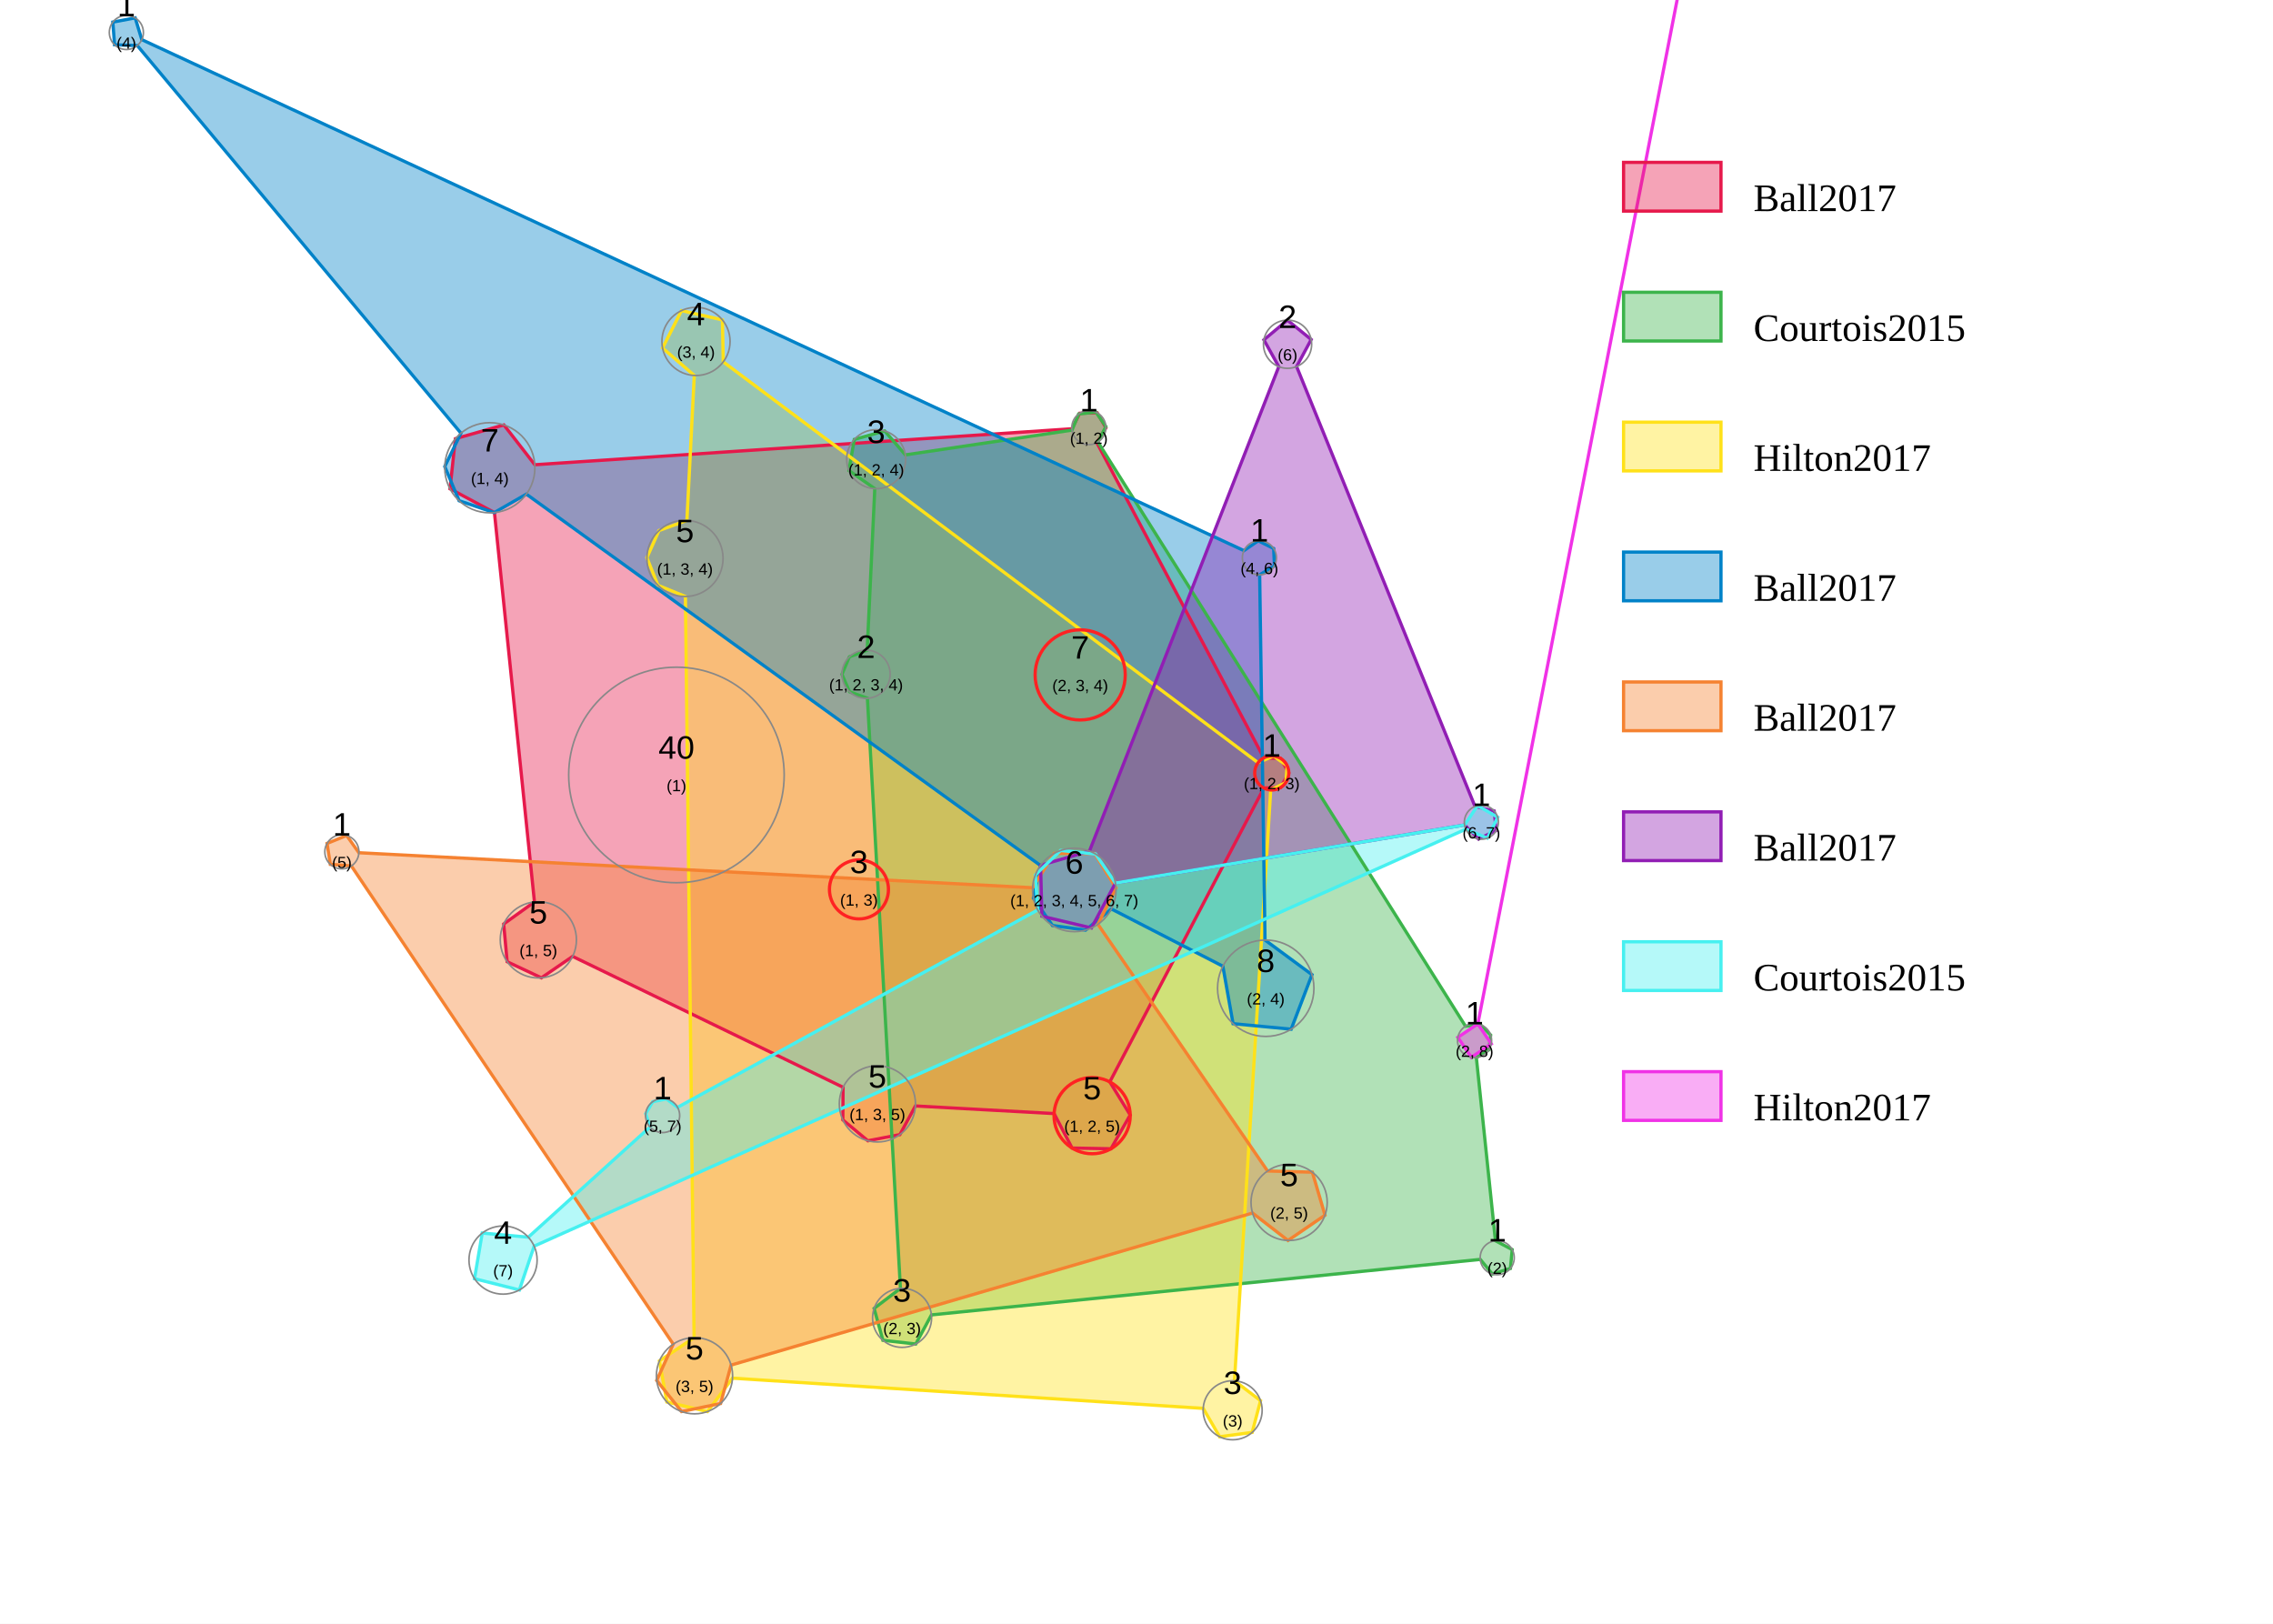
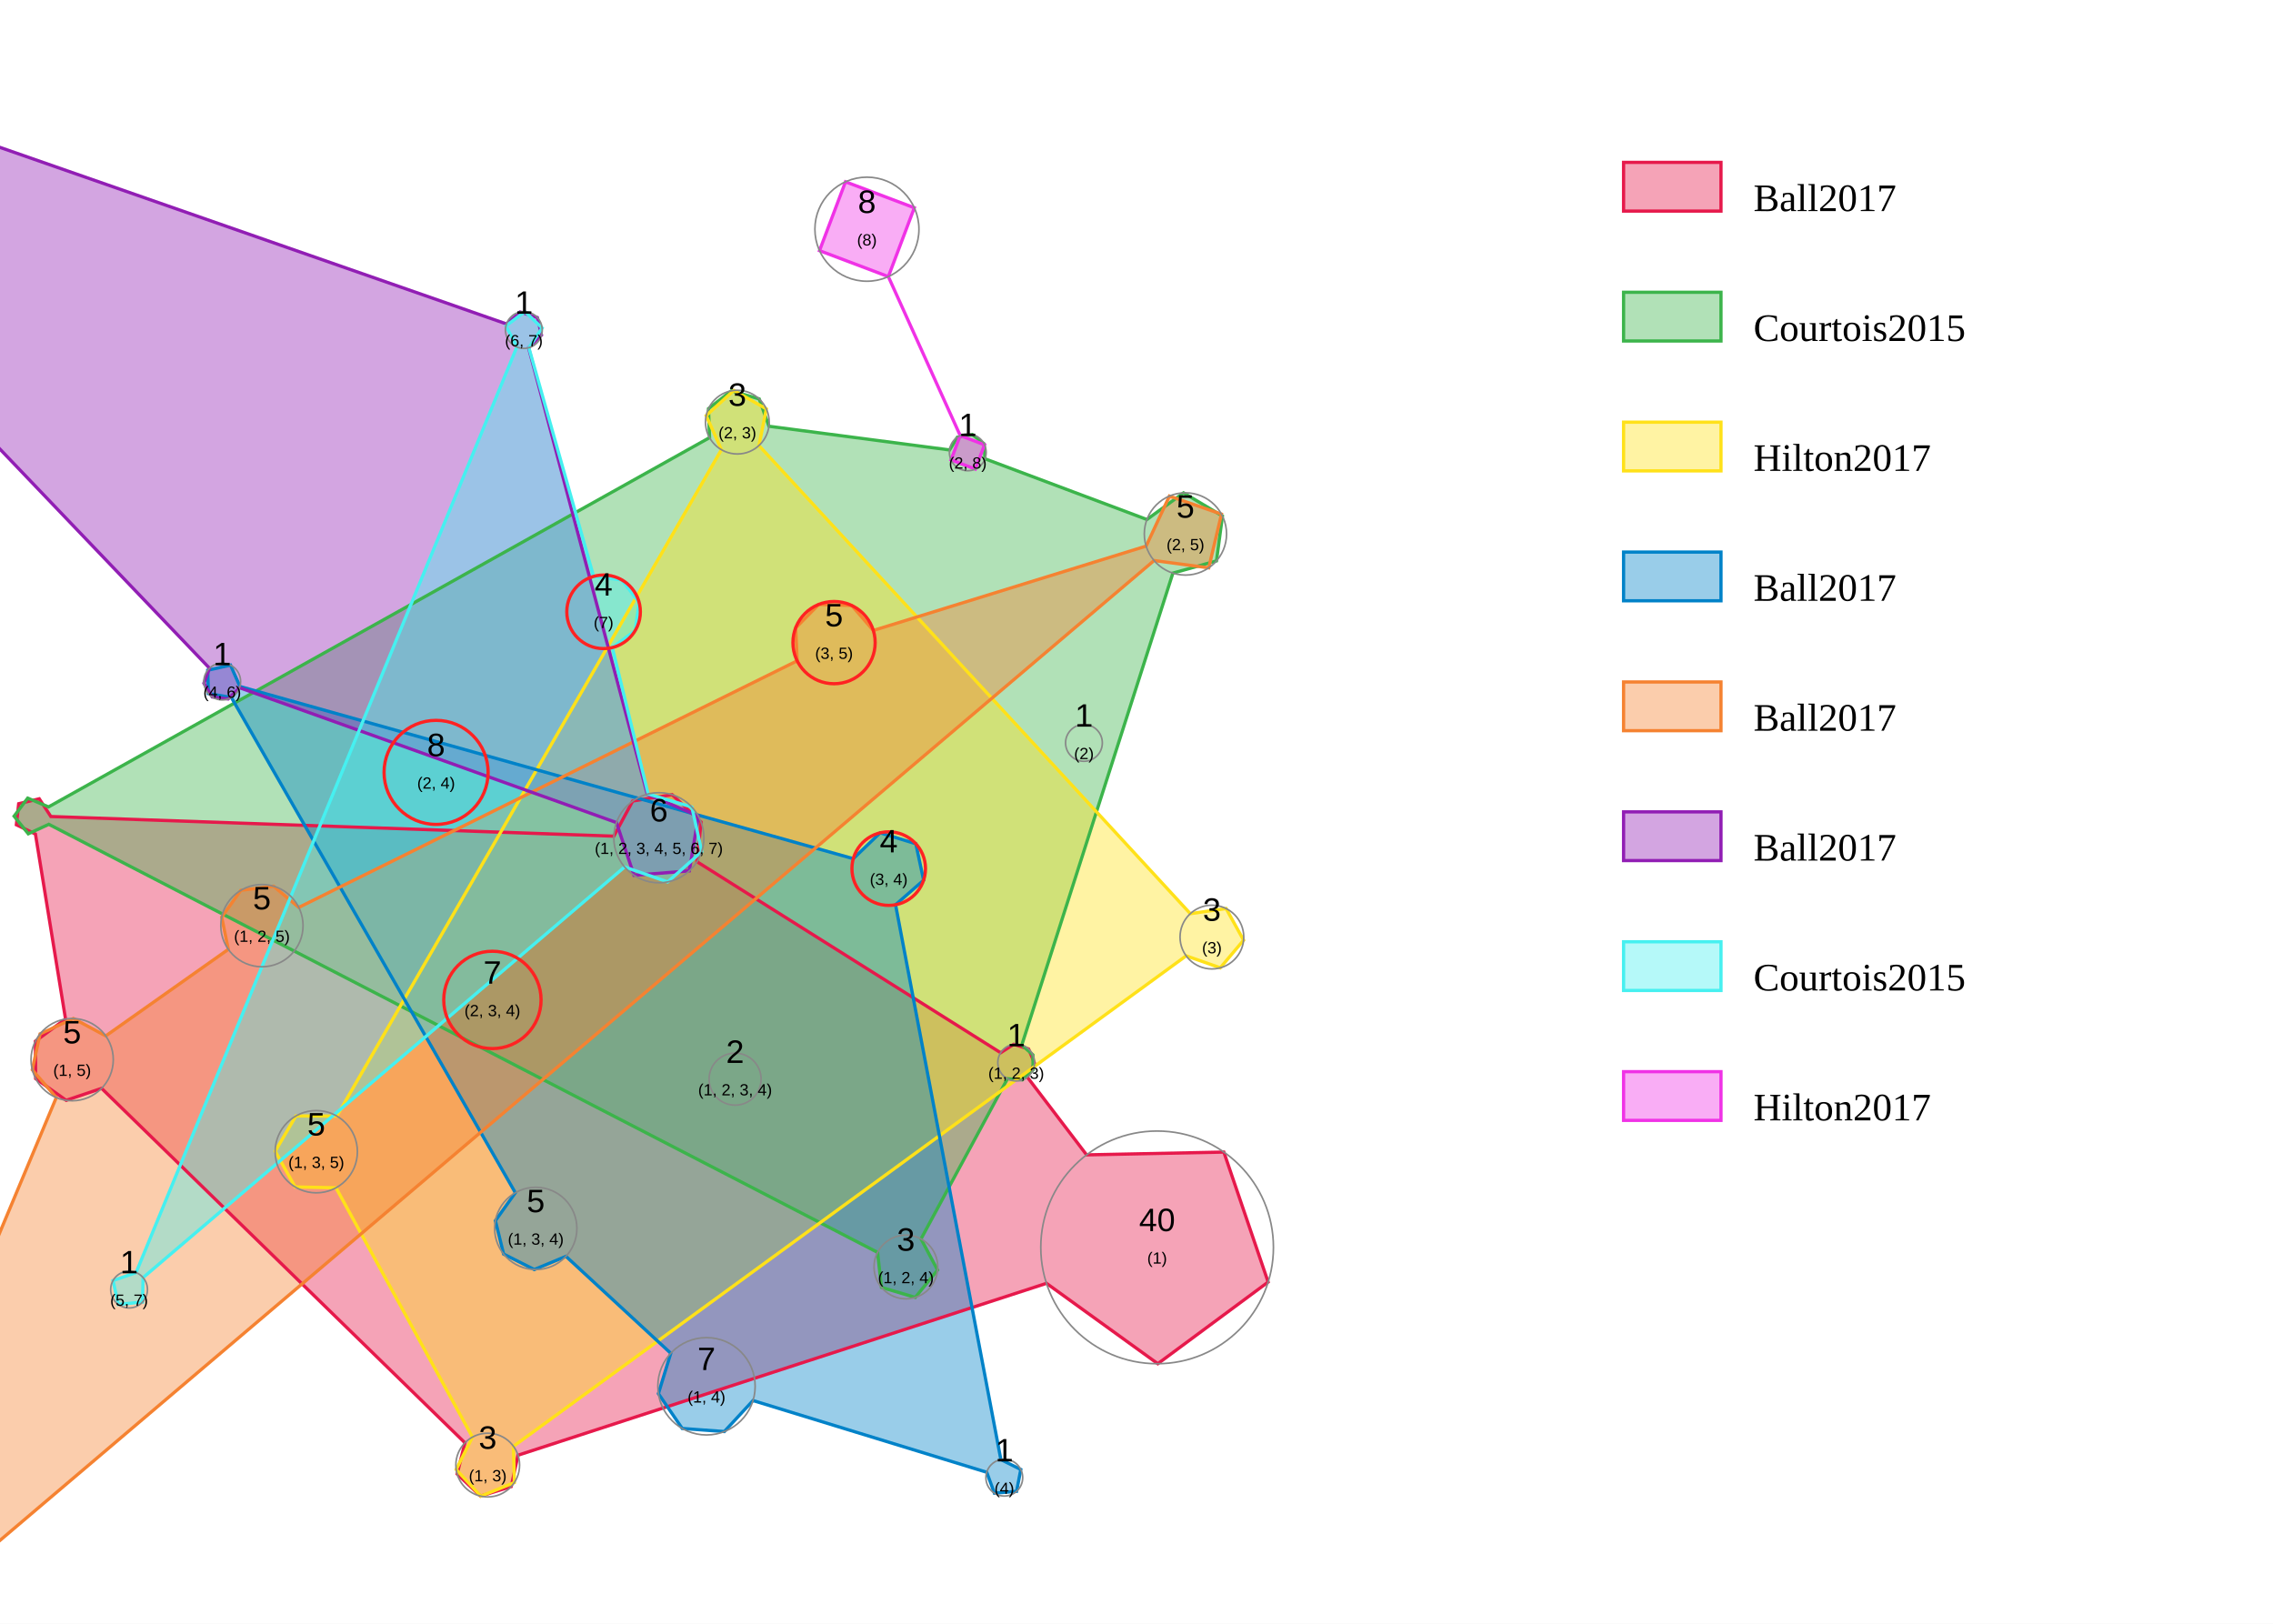
<svg xmlns="http://www.w3.org/2000/svg" xmlns:xlink="http://www.w3.org/1999/xlink" width="700" height="500">
  <defs>
    <style type="text/css">
  .borderLine {
	   stroke: none;
	   fill-opacity: 0.4;
  }
  .outLine {
	   stroke-width: 1;
	   fill: none;
  }
  .circle {
	   stroke: #888888;
	   stroke-width: 0.5;
	   fill: none;
    pointer-events: all;
  }
  .spcircle {
	   stroke: #FF2222;
	   stroke-width: 1;
	   fill: none;
    pointer-events: all;
  }
  .tLabel {
	   font-family: Arial;
    pointer-events: none;
	   font-size: 14px;
	   text-anchor: middle;
	   alignment-baseline: central;
  }
  .nLabel {
	   font-family: Arial;
    pointer-events: none;
	   font-size: 10px;
	   text-anchor: middle;
	   alignment-baseline: central;
  }
  .belong {
	   font-family: Arial;
    pointer-events: none;
	   font-size: 5px;
	   text-anchor: middle;
	   alignment-baseline: central;
  }
  .p0{
    stroke: none;
    fill: #e6194b;
  }
  .q0{
    fill: none;
    stroke: #e6194b;
  }
  .p1{
    stroke: none;
    fill: #3cb44b;
  }
  .q1{
    fill: none;
    stroke: #3cb44b;
  }
  .p2{
    stroke: none;
    fill: #ffe119;
  }
  .q2{
    fill: none;
    stroke: #ffe119;
  }
  .p3{
    stroke: none;
    fill: #0082c8;
  }
  .q3{
    fill: none;
    stroke: #0082c8;
  }
  .p4{
    stroke: none;
    fill: #f58231;
  }
  .q4{
    fill: none;
    stroke: #f58231;
  }
  .p5{
    stroke: none;
    fill: #911eb4;
  }
  .q5{
    fill: none;
    stroke: #911eb4;
  }
  .p6{
    stroke: none;
    fill: #46f0f0;
  }
  .q6{
    fill: none;
    stroke: #46f0f0;
  }
  .p7{
    stroke: none;
    fill: #f032e6;
  }
  .q7{
    fill: none;
    stroke: #f032e6;
  }

</style>
    <symbol id="bl0">
-       <path d="M 164.70 143.11 L 155.18 130.85 L 140.24 135.08 L 138.58 150.52 L 152.27 157.84 L 164.59 277.73 L 155.12 284.53 L 156.18 296.14 L 166.73 301.10 L 176.35 294.51 L 259.64 334.81 L 259.56 344.85 L 267.27 351.28 L 277.13 349.39 L 281.92 340.56 L 324.62 342.90 L 330.16 353.52 L 342.13 353.74 L 348.06 343.34 L 341.78 333.15 L 389.22 242.66 L 394.37 242.50 L 396.90 238.00 L 394.35 233.52 L 389.20 233.38 L 337.79 136.32 L 340.58 131.74 L 337.88 127.10 L 332.52 127.25 L 330.10 132.03 Z" />
+       <path d="M 15.66 251.43 L 12.09 245.97 L 5.75 247.49 L 5.04 253.98 L 10.91 256.83 L 20.18 313.79 L 10.90 320.61 L 10.98 332.14 L 20.37 338.82 L 31.29 335.14 L 143.18 444.28 L 140.79 453.89 L 147.97 460.69 L 157.43 457.77 L 159.53 448.10 L 322.28 395.18 L 356.56 419.93 L 390.54 394.78 L 376.90 354.76 L 334.63 355.62 L 316.39 331.69 L 318.61 327.44 L 316.77 323.01 L 312.19 321.58 L 308.16 324.17 L 214.65 265.35 L 215.91 253.13 L 206.98 244.70 L 194.85 246.66 L 189.04 257.48 Z" />
    </symbol>
    <symbol id="bl1">
-       <path d="M 267.06 200.20 L 261.58 202.26 L 259.29 207.65 L 261.63 213.02 L 267.13 215.02 L 277.30 396.74 L 269.19 402.90 L 271.90 412.72 L 282.02 413.86 L 286.85 404.90 L 455.87 387.81 L 459.58 392.31 L 465.16 390.59 L 465.70 384.79 L 460.54 382.06 L 454.66 325.65 L 458.54 323.25 L 459.07 318.72 L 455.85 315.49 L 451.32 316.00 L 338.12 136.12 L 340.57 131.34 L 337.52 126.91 L 332.18 127.49 L 330.14 132.45 L 278.82 140.07 L 272.46 132.70 L 263.09 135.31 L 261.44 144.89 L 269.40 150.48 Z" />
+       <path d="M 14.95 248.47 L 8.53 245.77 L 4.34 251.33 L 8.71 256.75 L 15.03 253.83 L 270.26 385.64 L 271.46 396.43 L 281.87 399.51 L 288.74 391.09 L 283.64 381.50 L 310.26 332.17 L 314.82 332.53 L 318.16 329.41 L 318.10 324.83 L 314.68 321.79 L 361.21 176.48 L 374.63 172.72 L 376.47 158.90 L 364.48 151.77 L 353.21 159.97 L 303.35 141.28 L 303.06 136.65 L 299.41 133.79 L 294.85 134.61 L 292.43 138.55 L 236.81 131.26 L 233.81 122.84 L 225.23 120.35 L 218.18 125.84 L 218.51 134.77 Z" />
    </symbol>
    <symbol id="bl2">
-       <path d="M 211.54 160.24 L 202.94 163.37 L 199.21 171.73 L 202.61 180.22 L 211.08 183.69 L 213.75 411.90 L 203.08 419.06 L 205.37 431.71 L 217.88 434.66 L 225.59 424.38 L 370.54 433.68 L 375.61 442.42 L 385.62 441.08 L 388.20 431.31 L 380.17 425.19 L 391.33 243.25 L 395.99 240.97 L 396.42 235.81 L 392.20 232.80 L 387.45 234.87 L 222.74 111.43 L 222.48 98.51 L 209.88 95.64 L 204.04 107.16 L 213.81 115.62 Z" />
+       <path d="M 103.73 343.67 L 91.13 343.64 L 84.74 354.50 L 90.88 365.50 L 103.48 365.76 L 145.49 442.53 L 140.49 452.51 L 148.06 460.71 L 158.41 456.52 L 158.13 445.36 L 365.29 294.33 L 375.80 298.02 L 382.98 289.51 L 377.59 279.77 L 366.57 281.34 L 233.73 137.20 L 236.01 125.92 L 226.00 120.23 L 217.48 127.97 L 222.17 138.48 Z" />
    </symbol>
    <symbol id="bl3">
-       <path d="M 43.67 12.21 L 41.63 5.51 L 34.75 6.81 L 35.28 13.79 L 42.28 14.03 L 141.95 133.38 L 136.97 143.66 L 141.38 154.19 L 152.20 157.85 L 162.10 152.16 L 320.42 266.51 L 318.24 276.55 L 324.12 284.99 L 334.31 286.41 L 342.27 279.90 L 376.60 297.53 L 379.74 315.22 L 397.63 316.92 L 404.04 300.13 L 389.58 289.47 L 387.93 177.00 L 392.48 174.23 L 392.25 168.90 L 387.48 166.52 L 383.09 169.55 Z" />
+       <path d="M 73.89 211.39 L 70.99 204.81 L 63.97 206.38 L 64.16 213.57 L 71.25 214.78 L 158.70 367.28 L 152.56 375.89 L 155.09 386.16 L 164.53 390.93 L 174.30 386.87 L 206.57 416.71 L 202.76 429.14 L 210.10 439.87 L 223.07 440.82 L 231.90 431.27 L 303.87 453.35 L 306.24 459.79 L 313.07 459.23 L 314.37 452.50 L 308.23 449.45 L 275.80 278.60 L 284.44 271.04 L 282.04 259.81 L 271.06 256.45 L 262.78 264.41 Z" />
    </symbol>
    <symbol id="bl4">
-       <path d="M 110.52 262.58 L 106.75 257.27 L 100.72 259.72 L 101.72 266.16 L 108.21 266.66 L 207.33 413.90 L 202.24 425.07 L 209.89 434.66 L 221.91 432.19 L 225.15 420.35 L 385.74 373.53 L 396.66 381.98 L 408.05 374.19 L 404.15 360.95 L 390.35 360.58 L 338.12 284.62 L 343.68 273.44 L 337.11 262.82 L 324.63 262.78 L 318.00 273.36 Z" />
+       <path d="M -59.46 521.44 L -66.58 523.88 L -64.99 531.23 L -57.50 530.52 L -57.33 523.00 L 355.41 172.61 L 372.25 174.85 L 376.17 158.32 L 360.13 152.76 L 352.97 168.16 L 268.95 194.14 L 262.31 186.45 L 252.16 186.12 L 245.03 193.35 L 245.50 203.49 L 92.01 279.42 L 84.25 272.89 L 74.18 274.15 L 68.27 282.40 L 70.31 292.34 L 32.57 318.99 L 22.61 313.63 L 12.34 318.37 L 9.94 329.42 L 17.33 337.98 Z" />
    </symbol>
    <symbol id="bl5">
-       <path d="M 335.52 262.06 L 320.46 266.45 L 320.86 282.13 L 336.12 285.75 L 343.52 271.92 L 451.04 254.04 L 455.31 258.35 L 460.79 255.74 L 460.15 249.71 L 454.24 248.32 L 399.31 112.87 L 403.80 104.55 L 396.47 98.58 L 389.23 104.65 L 393.82 112.91 Z" />
+       <path d="M -125.73 1.57 L -129.79 -8.27 L -140.03 -5.40 L -138.39 5.11 L -127.76 4.72 L 64.52 205.77 L 62.79 210.39 L 65.35 214.61 L 70.25 215.23 L 73.77 211.77 L 189.84 253.29 L 195.24 269.53 L 212.29 268.17 L 215.07 251.29 L 199.34 244.55 L 162.78 107.09 L 166.77 103.19 L 165.48 97.77 L 160.17 96.07 L 155.98 99.75 Z" />
    </symbol>
    <symbol id="bl6">
-       <path d="M 162.70 380.97 L 148.51 379.70 L 146.13 393.75 L 159.95 397.22 L 164.50 383.72 L 451.43 255.32 L 458.05 258.09 L 461.24 251.66 L 455.03 248.07 L 451.04 254.04 L 343.52 271.92 L 337.41 262.98 L 326.64 261.88 L 318.85 269.40 L 319.57 280.21 L 208.67 340.98 L 205.24 338.39 L 201.02 339.23 L 198.85 342.94 L 200.18 347.03 Z" />
+       <path d="M 41.91 391.86 L 34.81 394.33 L 36.43 401.68 L 43.91 400.94 L 44.06 393.42 L 192.35 266.97 L 205.62 271.57 L 216.11 262.23 L 213.06 248.51 L 199.61 244.49 L 188.57 199.40 L 195.62 194.19 L 196.83 185.51 L 191.50 178.56 L 182.80 177.50 L 162.87 107.07 L 166.96 101.00 L 161.65 95.96 L 155.81 100.36 L 159.17 106.86 Z" />
    </symbol>
    <symbol id="bl7">
-       <path d="M 455.12 315.29 L 448.96 319.43 L 453.11 325.59 L 459.26 321.44 L 455.12 315.29 L 524.62 -41.80 L 542.02 -53.53 L 530.29 -70.94 L 512.89 -59.20 L 524.62 -41.80 Z" />
+       <path d="M 273.58 85.18 L 281.58 63.98 L 260.38 55.98 L 252.38 77.18 L 273.58 85.18 L 295.71 134.13 L 292.88 141.62 L 300.38 144.45 L 303.20 136.96 L 295.71 134.13 Z" />
    </symbol>
  </defs>
  <rect width="700" height="500" style="fill:#fff;stroke-width:0" />
  <use class="p0 borderLine" xlink:href="#bl0" />
  <use class="p1 borderLine" xlink:href="#bl1" />
  <use class="p2 borderLine" xlink:href="#bl2" />
  <use class="p3 borderLine" xlink:href="#bl3" />
  <use class="p4 borderLine" xlink:href="#bl4" />
  <use class="p5 borderLine" xlink:href="#bl5" />
  <use class="p6 borderLine" xlink:href="#bl6" />
  <use class="p7 borderLine" xlink:href="#bl7" />
  <use class="q0 outLine" xlink:href="#bl0" />
  <use class="q1 outLine" xlink:href="#bl1" />
  <use class="q2 outLine" xlink:href="#bl2" />
  <use class="q3 outLine" xlink:href="#bl3" />
  <use class="q4 outLine" xlink:href="#bl4" />
  <use class="q5 outLine" xlink:href="#bl5" />
  <use class="q6 outLine" xlink:href="#bl6" />
  <use class="q7 outLine" xlink:href="#bl7" />
-   <circle class="circle" cx="208.317" cy="238.633" r="33.184" />
-   <text class="tLabel" x="208.32" y="218.63" />
-   <text class="nLabel" x="208.32" y="233.63">40</text>
-   <text class="belong" x="208.32" y="243.63">(1)</text>
-   <circle class="circle" cx="335.33" cy="131.682" r="5.247" />
-   <text class="tLabel" x="335.33" y="111.68" />
-   <text class="nLabel" x="335.33" y="126.68">1</text>
-   <text class="belong" x="335.33" y="136.68">(1, 2)</text>
-   <circle class="spcircle" cx="391.653" cy="238.014" r="5.247" />
-   <text class="tLabel" x="391.65" y="218.01" />
-   <text class="nLabel" x="391.65" y="233.01">1</text>
-   <text class="belong" x="391.65" y="243.01">(1, 2, 3)</text>
-   <circle class="circle" cx="266.713" cy="207.614" r="7.42" />
-   <text class="tLabel" x="266.71" y="187.61" />
-   <text class="nLabel" x="266.71" y="202.61">2</text>
-   <text class="belong" x="266.71" y="212.61">(1, 2, 3, 4)</text>
-   <circle class="circle" cx="330.839" cy="274.031" r="12.852" />
-   <text class="tLabel" x="330.84" y="254.03" />
-   <text class="nLabel" x="330.84" y="269.03">6</text>
-   <text class="belong" x="330.84" y="279.03">(1, 2, 3, 4, 5, 6, 7)</text>
-   <circle class="circle" cx="461.085" cy="387.282" r="5.247" />
-   <text class="tLabel" x="461.09" y="367.28" />
-   <text class="nLabel" x="461.09" y="382.28">1</text>
-   <text class="belong" x="461.09" y="392.28">(2)</text>
-   <circle class="circle" cx="277.805" cy="405.811" r="9.088" />
-   <text class="tLabel" x="277.80" y="385.81" />
-   <text class="nLabel" x="277.80" y="400.81">3</text>
-   <text class="belong" x="277.80" y="410.81">(2, 3)</text>
-   <circle class="spcircle" cx="332.656" cy="207.819" r="13.882" />
-   <text class="tLabel" x="332.66" y="187.82" />
-   <text class="nLabel" x="332.66" y="202.82">7</text>
-   <text class="belong" x="332.66" y="212.82">(2, 3, 4)</text>
-   <circle class="circle" cx="389.803" cy="304.309" r="14.841" />
-   <text class="tLabel" x="389.80" y="284.31" />
-   <text class="nLabel" x="389.80" y="299.31">8</text>
-   <text class="belong" x="389.80" y="309.31">(2, 4)</text>
-   <circle class="circle" cx="397" cy="370.249" r="11.732" />
-   <text class="tLabel" x="397.00" y="350.25" />
-   <text class="nLabel" x="397.00" y="365.25">5</text>
-   <text class="belong" x="397.00" y="375.25">(2, 5)</text>
-   <circle class="circle" cx="454.113" cy="320.436" r="5.247" />
-   <text class="tLabel" x="454.11" y="300.44" />
-   <text class="nLabel" x="454.11" y="315.44">1</text>
-   <text class="belong" x="454.11" y="325.44">(2, 8)</text>
-   <circle class="circle" cx="379.608" cy="434.264" r="9.088" />
-   <text class="tLabel" x="379.61" y="414.26" />
-   <text class="nLabel" x="379.61" y="429.26">3</text>
-   <text class="belong" x="379.61" y="439.26">(3)</text>
-   <circle class="spcircle" cx="264.526" cy="273.875" r="9.088" />
-   <text class="tLabel" x="264.53" y="253.87" />
-   <text class="nLabel" x="264.53" y="268.87">3</text>
-   <text class="belong" x="264.53" y="278.87">(1, 3)</text>
-   <circle class="circle" cx="210.943" cy="171.955" r="11.732" />
-   <text class="tLabel" x="210.94" y="151.95" />
-   <text class="nLabel" x="210.94" y="166.95">5</text>
-   <text class="belong" x="210.94" y="176.95">(1, 3, 4)</text>
-   <circle class="circle" cx="214.34" cy="105.138" r="10.494" />
-   <text class="tLabel" x="214.34" y="85.14" />
-   <text class="nLabel" x="214.34" y="100.14">4</text>
-   <text class="belong" x="214.34" y="110.14">(3, 4)</text>
-   <circle class="circle" cx="213.884" cy="423.631" r="11.732" />
-   <text class="tLabel" x="213.88" y="403.63" />
-   <text class="nLabel" x="213.88" y="418.63">5</text>
-   <text class="belong" x="213.88" y="428.63">(3, 5)</text>
-   <circle class="circle" cx="270.203" cy="339.921" r="11.732" />
-   <text class="tLabel" x="270.20" y="319.92" />
-   <text class="nLabel" x="270.20" y="334.92">5</text>
-   <text class="belong" x="270.20" y="344.92">(1, 3, 5)</text>
-   <circle class="circle" cx="38.915" cy="10" r="5.247" />
-   <text class="tLabel" x="38.91" y="-10.00" />
-   <text class="nLabel" x="38.91" y="5.00">1</text>
-   <text class="belong" x="38.91" y="15.00">(4)</text>
-   <circle class="circle" cx="150.849" cy="144.036" r="13.882" />
-   <text class="tLabel" x="150.85" y="124.04" />
-   <text class="nLabel" x="150.85" y="139.04">7</text>
-   <text class="belong" x="150.85" y="149.04">(1, 4)</text>
-   <circle class="circle" cx="269.828" cy="141.403" r="9.088" />
-   <text class="tLabel" x="269.83" y="121.40" />
-   <text class="nLabel" x="269.83" y="136.40">3</text>
-   <text class="belong" x="269.83" y="146.40">(1, 2, 4)</text>
-   <circle class="circle" cx="387.848" cy="171.757" r="5.247" />
-   <text class="tLabel" x="387.85" y="151.76" />
-   <text class="nLabel" x="387.85" y="166.76">1</text>
-   <text class="belong" x="387.85" y="176.76">(4, 6)</text>
-   <circle class="circle" cx="105.283" cy="262.305" r="5.247" />
-   <text class="tLabel" x="105.28" y="242.30" />
-   <text class="nLabel" x="105.28" y="257.30">1</text>
-   <text class="belong" x="105.28" y="267.30">(5)</text>
-   <circle class="circle" cx="165.79" cy="289.405" r="11.732" />
-   <text class="tLabel" x="165.79" y="269.40" />
-   <text class="nLabel" x="165.79" y="284.40">5</text>
-   <text class="belong" x="165.79" y="294.40">(1, 5)</text>
-   <circle class="spcircle" cx="336.334" cy="343.543" r="11.732" />
-   <text class="tLabel" x="336.33" y="323.54" />
-   <text class="nLabel" x="336.33" y="338.54">5</text>
-   <text class="belong" x="336.33" y="348.54">(1, 2, 5)</text>
-   <circle class="circle" cx="204.065" cy="343.505" r="5.247" />
-   <text class="tLabel" x="204.06" y="323.51" />
-   <text class="nLabel" x="204.06" y="338.51">1</text>
-   <text class="belong" x="204.06" y="348.51">(5, 7)</text>
-   <circle class="circle" cx="396.521" cy="105.998" r="7.42" />
-   <text class="tLabel" x="396.52" y="86.00" />
-   <text class="nLabel" x="396.52" y="101.00">2</text>
-   <text class="belong" x="396.52" y="111.00">(6)</text>
-   <circle class="circle" cx="456.215" cy="253.178" r="5.247" />
-   <text class="tLabel" x="456.22" y="233.18" />
-   <text class="nLabel" x="456.22" y="248.18">1</text>
-   <text class="belong" x="456.22" y="258.18">(6, 7)</text>
-   <circle class="circle" cx="154.921" cy="388.011" r="10.494" />
-   <text class="tLabel" x="154.92" y="368.01" />
-   <text class="nLabel" x="154.92" y="383.01">4</text>
-   <text class="belong" x="154.92" y="393.01">(7)</text>
+   <circle class="circle" cx="356.348" cy="384.105" r="35.824" />
+   <text class="tLabel" x="356.35" y="364.11" />
+   <text class="nLabel" x="356.35" y="379.11">40</text>
+   <text class="belong" x="356.35" y="389.11">(1)</text>
+   <circle class="circle" cx="312.952" cy="327.189" r="5.664" />
+   <text class="tLabel" x="312.95" y="307.19" />
+   <text class="nLabel" x="312.95" y="322.19">1</text>
+   <text class="belong" x="312.95" y="332.19">(1, 2, 3)</text>
+   <circle class="circle" cx="226.38" cy="332.3" r="8.01" />
+   <text class="tLabel" x="226.38" y="312.30" />
+   <text class="nLabel" x="226.38" y="327.30">2</text>
+   <text class="belong" x="226.38" y="337.30">(1, 2, 3, 4)</text>
+   <circle class="circle" cx="202.903" cy="257.962" r="13.874" />
+   <text class="tLabel" x="202.90" y="237.96" />
+   <text class="nLabel" x="202.90" y="252.96">6</text>
+   <text class="belong" x="202.90" y="262.96">(1, 2, 3, 4, 5, 6, 7)</text>
+   <circle class="circle" cx="333.816" cy="228.761" r="5.664" />
+   <text class="tLabel" x="333.82" y="208.76" />
+   <text class="nLabel" x="333.82" y="223.76">1</text>
+   <text class="belong" x="333.82" y="233.76">(2)</text>
+   <circle class="circle" cx="227.078" cy="129.983" r="9.811" />
+   <text class="tLabel" x="227.08" y="109.98" />
+   <text class="nLabel" x="227.08" y="124.98">3</text>
+   <text class="belong" x="227.08" y="134.98">(2, 3)</text>
+   <circle class="spcircle" cx="151.642" cy="307.905" r="14.986" />
+   <text class="tLabel" x="151.64" y="287.91" />
+   <text class="nLabel" x="151.64" y="302.91">7</text>
+   <text class="belong" x="151.64" y="312.91">(2, 3, 4)</text>
+   <circle class="spcircle" cx="134.296" cy="237.839" r="16.021" />
+   <text class="tLabel" x="134.30" y="217.84" />
+   <text class="nLabel" x="134.30" y="232.84">8</text>
+   <text class="belong" x="134.30" y="242.84">(2, 4)</text>
+   <circle class="circle" cx="365.069" cy="164.418" r="12.666" />
+   <text class="tLabel" x="365.07" y="144.42" />
+   <text class="nLabel" x="365.07" y="159.42">5</text>
+   <text class="belong" x="365.07" y="169.42">(2, 5)</text>
+   <circle class="circle" cx="298.042" cy="139.289" r="5.664" />
+   <text class="tLabel" x="298.04" y="119.29" />
+   <text class="nLabel" x="298.04" y="134.29">1</text>
+   <text class="belong" x="298.04" y="144.29">(2, 8)</text>
+   <circle class="circle" cx="373.219" cy="288.553" r="9.811" />
+   <text class="tLabel" x="373.22" y="268.55" />
+   <text class="nLabel" x="373.22" y="283.55">3</text>
+   <text class="belong" x="373.22" y="293.55">(3)</text>
+   <circle class="circle" cx="150.202" cy="451.135" r="9.811" />
+   <text class="tLabel" x="150.20" y="431.13" />
+   <text class="nLabel" x="150.20" y="446.13">3</text>
+   <text class="belong" x="150.20" y="456.13">(1, 3)</text>
+   <circle class="circle" cx="164.996" cy="378.27" r="12.666" />
+   <text class="tLabel" x="165.00" y="358.27" />
+   <text class="nLabel" x="165.00" y="373.27">5</text>
+   <text class="belong" x="165.00" y="383.27">(1, 3, 4)</text>
+   <circle class="spcircle" cx="273.691" cy="267.469" r="11.329" />
+   <text class="tLabel" x="273.69" y="247.47" />
+   <text class="nLabel" x="273.69" y="262.47">4</text>
+   <text class="belong" x="273.69" y="272.47">(3, 4)</text>
+   <circle class="spcircle" cx="256.854" cy="197.879" r="12.666" />
+   <text class="tLabel" x="256.85" y="177.88" />
+   <text class="nLabel" x="256.85" y="192.88">5</text>
+   <text class="belong" x="256.85" y="202.88">(3, 5)</text>
+   <circle class="circle" cx="97.401" cy="354.644" r="12.666" />
+   <text class="tLabel" x="97.40" y="334.64" />
+   <text class="nLabel" x="97.40" y="349.64">5</text>
+   <text class="belong" x="97.40" y="359.64">(1, 3, 5)</text>
+   <circle class="circle" cx="309.289" cy="455.014" r="5.664" />
+   <text class="tLabel" x="309.29" y="435.01" />
+   <text class="nLabel" x="309.29" y="450.01">1</text>
+   <text class="belong" x="309.29" y="460.01">(4)</text>
+   <circle class="circle" cx="217.573" cy="426.88" r="14.986" />
+   <text class="tLabel" x="217.57" y="406.88" />
+   <text class="nLabel" x="217.57" y="421.88">7</text>
+   <text class="belong" x="217.57" y="431.88">(1, 4)</text>
+   <circle class="circle" cx="278.979" cy="390.138" r="9.811" />
+   <text class="tLabel" x="278.98" y="370.14" />
+   <text class="nLabel" x="278.98" y="385.14">3</text>
+   <text class="belong" x="278.98" y="395.14">(1, 2, 4)</text>
+   <circle class="circle" cx="68.433" cy="209.862" r="5.664" />
+   <text class="tLabel" x="68.43" y="189.86" />
+   <text class="nLabel" x="68.43" y="204.86">1</text>
+   <text class="belong" x="68.43" y="214.86">(4, 6)</text>
+   <circle class="circle" cx="22.219" cy="326.293" r="12.666" />
+   <text class="tLabel" x="22.22" y="306.29" />
+   <text class="nLabel" x="22.22" y="321.29">5</text>
+   <text class="belong" x="22.22" y="331.29">(1, 5)</text>
+   <circle class="circle" cx="80.662" cy="285.033" r="12.666" />
+   <text class="tLabel" x="80.66" y="265.03" />
+   <text class="nLabel" x="80.66" y="280.03">5</text>
+   <text class="belong" x="80.66" y="290.03">(1, 2, 5)</text>
+   <circle class="circle" cx="39.752" cy="397.095" r="5.664" />
+   <text class="tLabel" x="39.75" y="377.09" />
+   <text class="nLabel" x="39.75" y="392.09">1</text>
+   <text class="belong" x="39.75" y="402.09">(5, 7)</text>
+   <circle class="circle" cx="161.328" cy="101.619" r="5.664" />
+   <text class="tLabel" x="161.33" y="81.62" />
+   <text class="nLabel" x="161.33" y="96.62">1</text>
+   <text class="belong" x="161.33" y="106.62">(6, 7)</text>
+   <circle class="spcircle" cx="185.881" cy="188.397" r="11.329" />
+   <text class="tLabel" x="185.88" y="168.40" />
+   <text class="nLabel" x="185.88" y="183.40">4</text>
+   <text class="belong" x="185.88" y="193.40">(7)</text>
+   <circle class="circle" cx="266.981" cy="70.577" r="16.021" />
+   <text class="tLabel" x="266.98" y="50.58" />
+   <text class="nLabel" x="266.98" y="65.58">8</text>
+   <text class="belong" x="266.98" y="75.58">(8)</text>
  <rect class="p0 borderLine" x="500.00" y="50.00" width="30.00" height="15.00" />
  <rect class="q0" x="500.00" y="50.00" width="30.00" height="15.00" />
  <text class="legend" x="540.00" y="65.00">Ball2017</text>
  <rect class="p1 borderLine" x="500.00" y="90.00" width="30.00" height="15.00" />
  <rect class="q1" x="500.00" y="90.00" width="30.00" height="15.00" />
  <text class="legend" x="540.00" y="105.00">Courtois2015</text>
  <rect class="p2 borderLine" x="500.00" y="130.00" width="30.00" height="15.00" />
  <rect class="q2" x="500.00" y="130.00" width="30.00" height="15.00" />
  <text class="legend" x="540.00" y="145.00">Hilton2017</text>
  <rect class="p3 borderLine" x="500.00" y="170.00" width="30.00" height="15.00" />
  <rect class="q3" x="500.00" y="170.00" width="30.00" height="15.00" />
  <text class="legend" x="540.00" y="185.00">Ball2017</text>
  <rect class="p4 borderLine" x="500.00" y="210.00" width="30.00" height="15.00" />
  <rect class="q4" x="500.00" y="210.00" width="30.00" height="15.00" />
  <text class="legend" x="540.00" y="225.00">Ball2017</text>
  <rect class="p5 borderLine" x="500.00" y="250.00" width="30.00" height="15.00" />
  <rect class="q5" x="500.00" y="250.00" width="30.00" height="15.00" />
  <text class="legend" x="540.00" y="265.00">Ball2017</text>
  <rect class="p6 borderLine" x="500.00" y="290.00" width="30.00" height="15.00" />
  <rect class="q6" x="500.00" y="290.00" width="30.00" height="15.00" />
  <text class="legend" x="540.00" y="305.00">Courtois2015</text>
  <rect class="p7 borderLine" x="500.00" y="330.00" width="30.00" height="15.00" />
  <rect class="q7" x="500.00" y="330.00" width="30.00" height="15.00" />
  <text class="legend" x="540.00" y="345.00">Hilton2017</text>
</svg>
